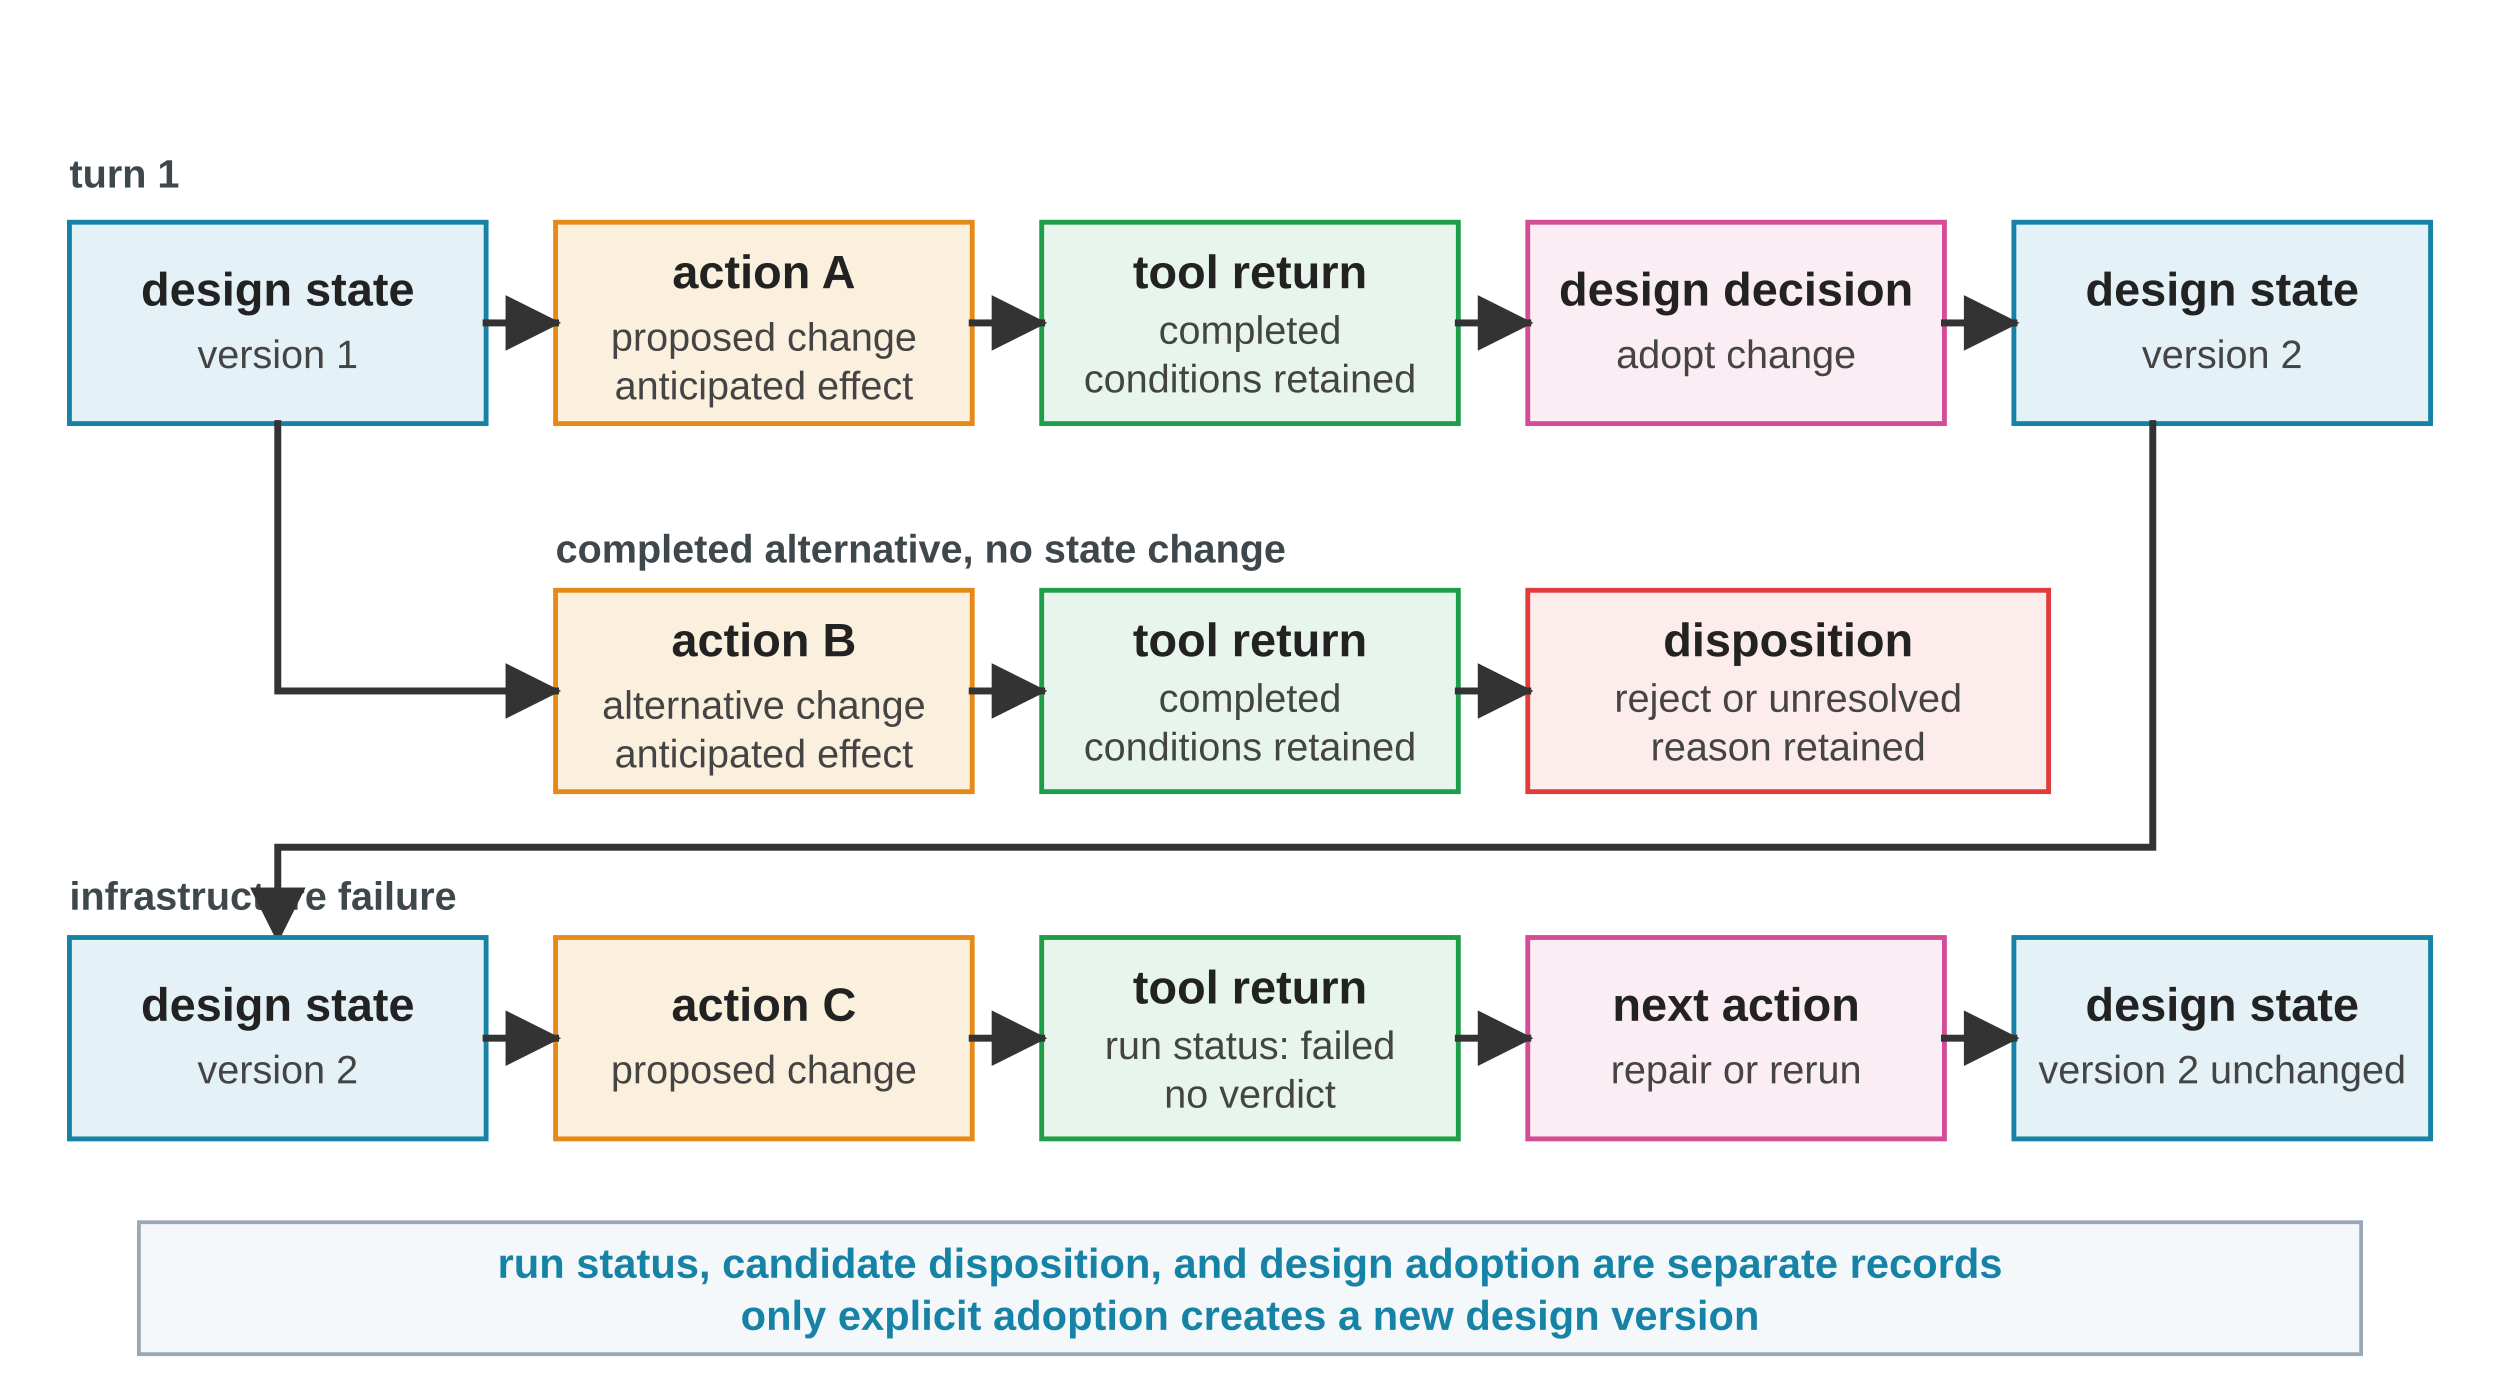
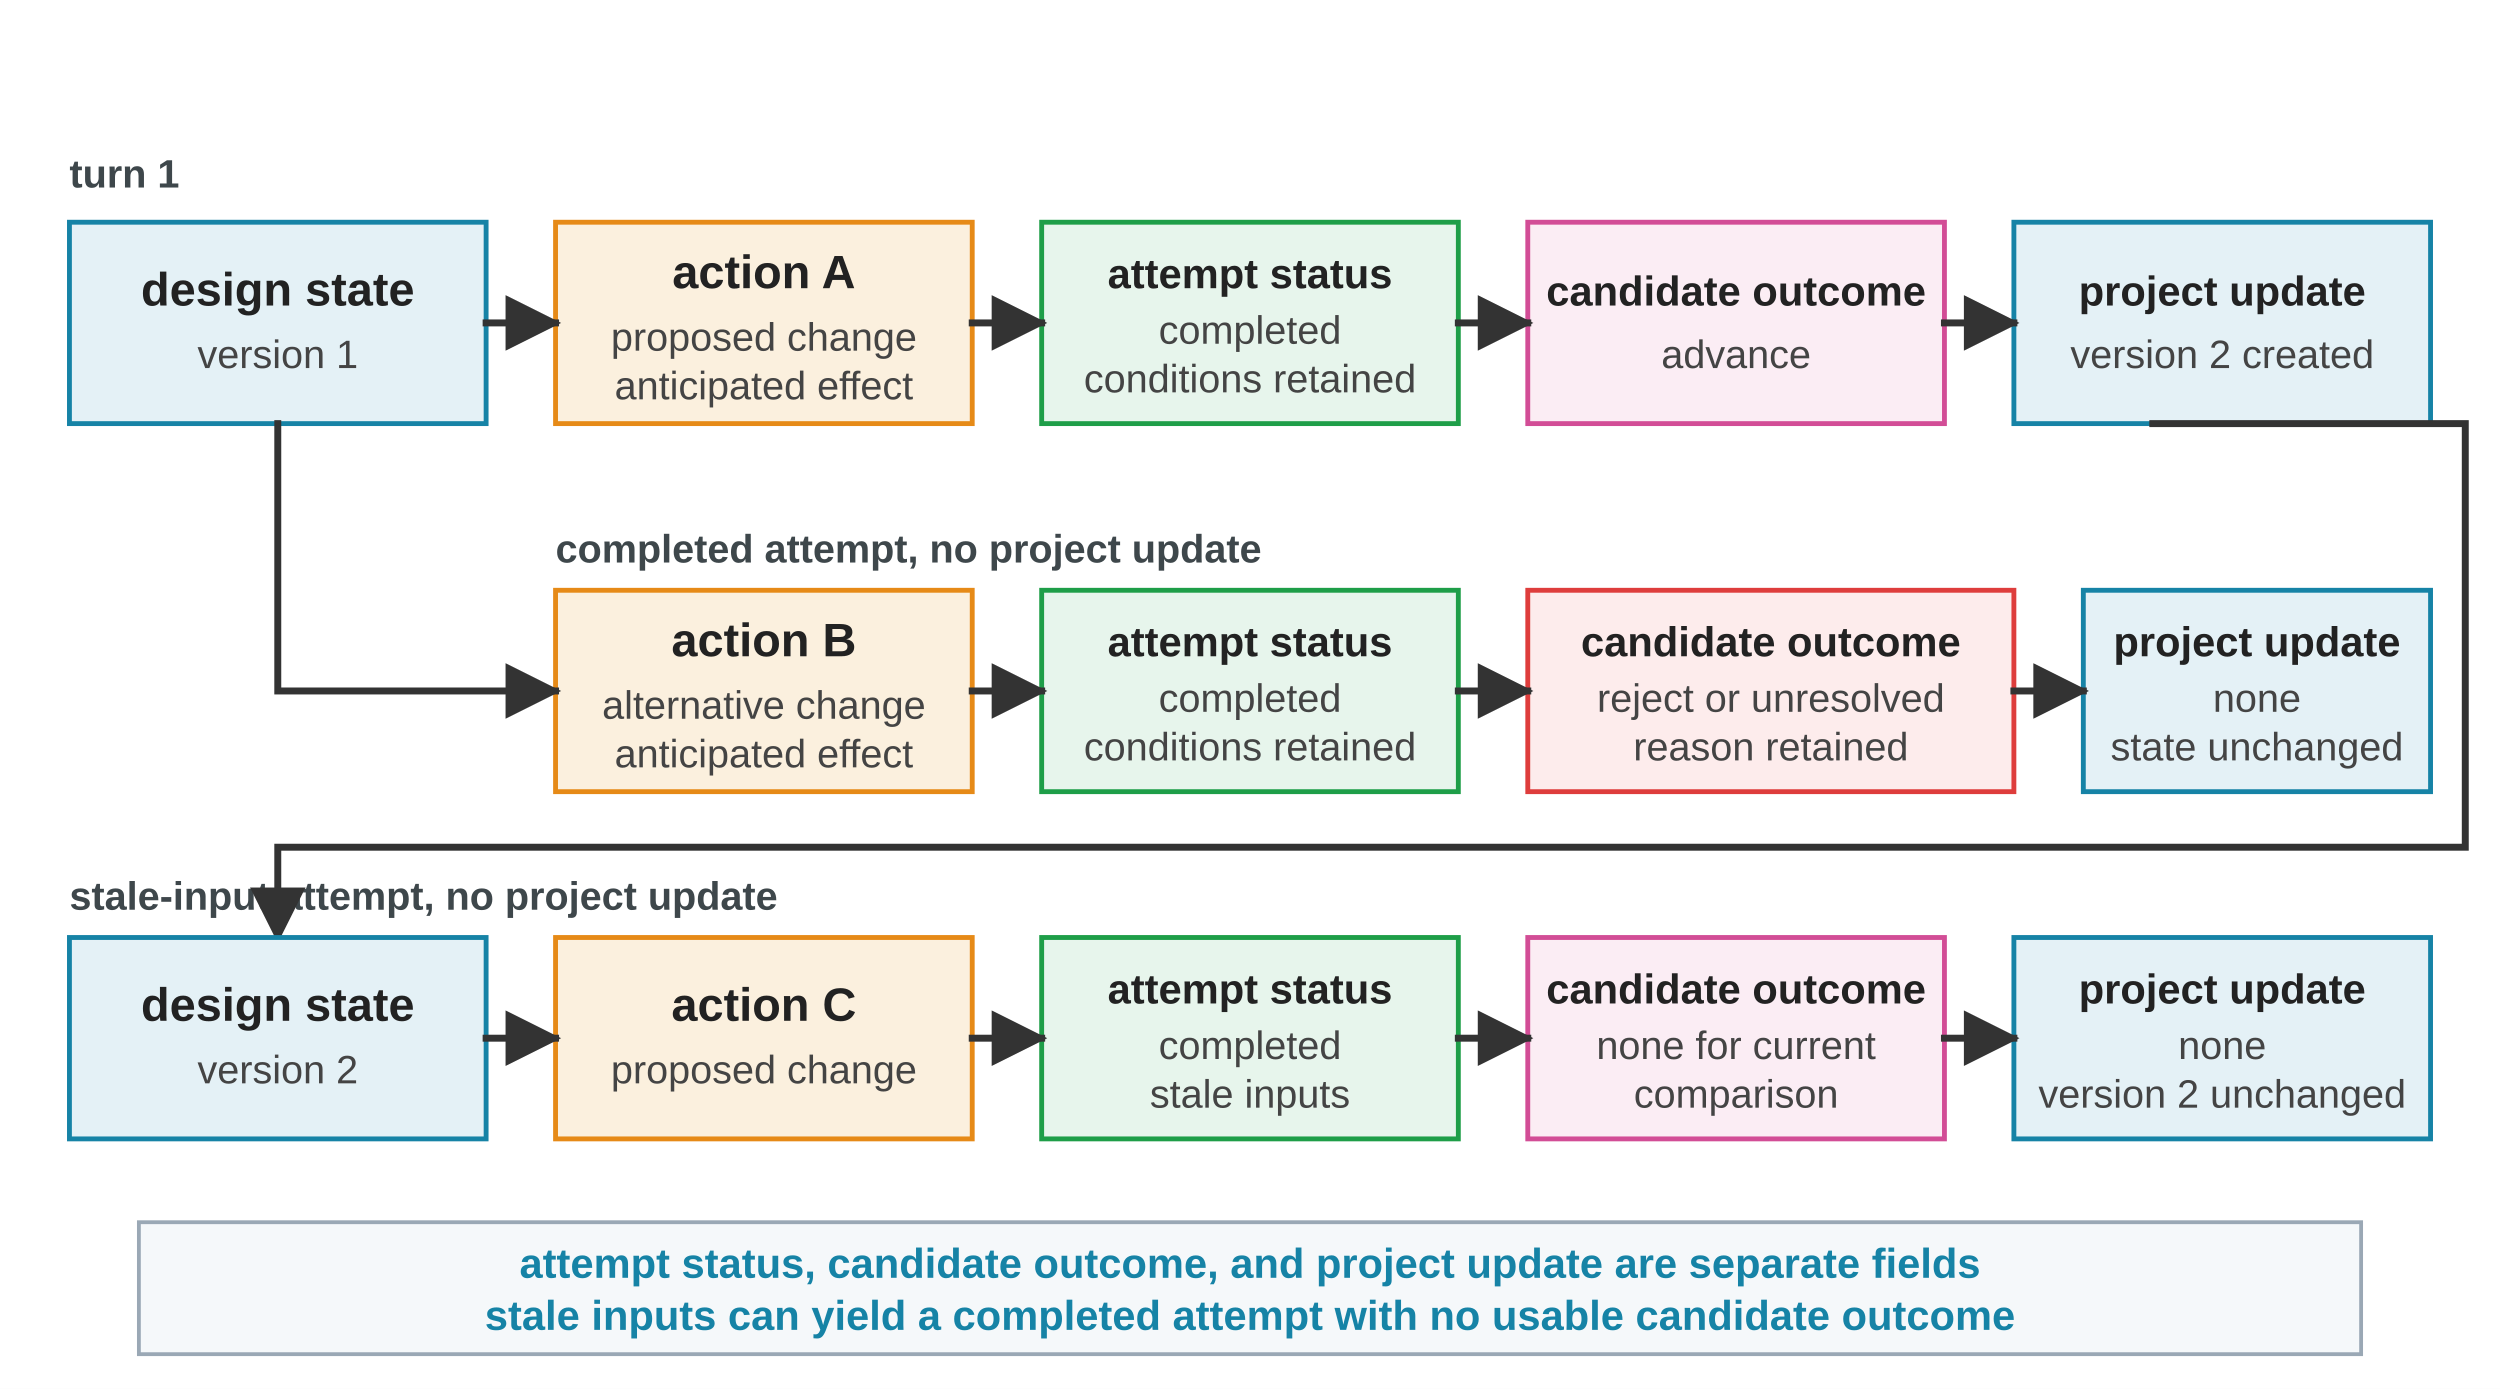
<svg xmlns="http://www.w3.org/2000/svg" viewBox="0 0 720 400" role="img">
  <defs>
    <marker id="arrow" viewBox="0 0 10 10" refX="9" refY="5" markerWidth="8" markerHeight="8" orient="auto">
      <path d="M 0 0 L 10 5 L 0 10 z" fill="#333333" />
    </marker>
    <marker id="arrow-blue" viewBox="0 0 10 10" refX="9" refY="5" markerWidth="8" markerHeight="8" orient="auto">
      <path d="M 0 0 L 10 5 L 0 10 z" fill="#1683A6" />
    </marker>
    <style>
      .font { font-family: Arial, Helvetica, sans-serif; }
      .label { font-size: 13.5px; font-weight: 700; fill: #222222; }
+       .field { font-size: 12px; font-weight: 700; fill: #222222; }
      .small { font-size: 11.4px; fill: #444444; }
      .tag { font-size: 11.4px; font-weight: 700; fill: #3E474B; }
      .note { font-size: 12px; font-weight: 700; fill: #1683A6; }
      .state { fill: #E4F1F6; stroke: #1683A6; stroke-width: 1.4; }
      .action { fill: #FBF0DE; stroke: #E68A17; stroke-width: 1.4; }
      .obs { fill: #E7F5EC; stroke: #1E9E48; stroke-width: 1.4; }
      .dec { fill: #FBEDF4; stroke: #D24D96; stroke-width: 1.4; }
      .rej { fill: #FDECEC; stroke: #DE3D3C; stroke-width: 1.4; }
      .bar { fill: #F5F8FA; stroke: #9AA8B5; stroke-width: 1.1; }
      .arrow { stroke: #333333; stroke-width: 2; fill: none; stroke-linecap: square; }
      .keep { stroke: #1683A6; stroke-width: 1.8; fill: none; stroke-dasharray: 5 4; stroke-linecap: square; }
    </style>
  </defs>
  <rect width="720" height="400" fill="#FFFFFF" />
  <g class="font">
    <text class="tag" x="20" y="54">turn 1</text>
    <rect class="state" x="20" y="64" width="120" height="58" />
    <text class="label" x="80" y="88" text-anchor="middle">design state</text>
    <text class="small" x="80" y="106" text-anchor="middle">version 1</text>
    <rect class="action" x="160" y="64" width="120" height="58" />
    <text class="label" x="220" y="83" text-anchor="middle">action A</text>
    <text class="small" x="220" y="101" text-anchor="middle">proposed change</text>
    <text class="small" x="220" y="115" text-anchor="middle">anticipated effect</text>
    <rect class="obs" x="300" y="64" width="120" height="58" />
-     <text class="label" x="360" y="83" text-anchor="middle">tool return</text>
+     <text class="field" x="360" y="83" text-anchor="middle">attempt status</text>
    <text class="small" x="360" y="99" text-anchor="middle">completed</text>
    <text class="small" x="360" y="113" text-anchor="middle">conditions retained</text>
    <rect class="dec" x="440" y="64" width="120" height="58" />
-     <text class="label" x="500" y="88" text-anchor="middle">design decision</text>
-     <text class="small" x="500" y="106" text-anchor="middle">adopt change</text>
+     <text class="field" x="500" y="88" text-anchor="middle">candidate outcome</text>
+     <text class="small" x="500" y="106" text-anchor="middle">advance</text>
    <rect class="state" x="580" y="64" width="120" height="58" />
-     <text class="label" x="640" y="88" text-anchor="middle">design state</text>
-     <text class="small" x="640" y="106" text-anchor="middle">version 2</text>
+     <text class="field" x="640" y="88" text-anchor="middle">project update</text>
+     <text class="small" x="640" y="106" text-anchor="middle">version 2 created</text>
    <line class="arrow" x1="140" y1="93" x2="160" y2="93" marker-end="url(#arrow)" />
    <line class="arrow" x1="280" y1="93" x2="300" y2="93" marker-end="url(#arrow)" />
    <line class="arrow" x1="420" y1="93" x2="440" y2="93" marker-end="url(#arrow)" />
    <line class="arrow" x1="560" y1="93" x2="580" y2="93" marker-end="url(#arrow)" />
-     <text class="tag" x="160" y="162">completed alternative, no state change</text>
+     <text class="tag" x="160" y="162">completed attempt, no project update</text>
    <rect class="action" x="160" y="170" width="120" height="58" />
    <text class="label" x="220" y="189" text-anchor="middle">action B</text>
    <text class="small" x="220" y="207" text-anchor="middle">alternative change</text>
    <text class="small" x="220" y="221" text-anchor="middle">anticipated effect</text>
    <rect class="obs" x="300" y="170" width="120" height="58" />
-     <text class="label" x="360" y="189" text-anchor="middle">tool return</text>
+     <text class="field" x="360" y="189" text-anchor="middle">attempt status</text>
    <text class="small" x="360" y="205" text-anchor="middle">completed</text>
    <text class="small" x="360" y="219" text-anchor="middle">conditions retained</text>
-     <rect class="rej" x="440" y="170" width="150" height="58" />
-     <text class="label" x="515" y="189" text-anchor="middle">disposition</text>
-     <text class="small" x="515" y="205" text-anchor="middle">reject or unresolved</text>
-     <text class="small" x="515" y="219" text-anchor="middle">reason retained</text>
+     <rect class="rej" x="440" y="170" width="140" height="58" />
+     <text class="field" x="510" y="189" text-anchor="middle">candidate outcome</text>
+     <text class="small" x="510" y="205" text-anchor="middle">reject or unresolved</text>
+     <text class="small" x="510" y="219" text-anchor="middle">reason retained</text>
+     <rect class="state" x="600" y="170" width="100" height="58" />
+     <text class="field" x="650" y="189" text-anchor="middle">project update</text>
+     <text class="small" x="650" y="205" text-anchor="middle">none</text>
+     <text class="small" x="650" y="219" text-anchor="middle">state unchanged</text>
    <path class="arrow" d="M 80 122 L 80 199 L 160 199" marker-end="url(#arrow)" />
    <line class="arrow" x1="280" y1="199" x2="300" y2="199" marker-end="url(#arrow)" />
    <line class="arrow" x1="420" y1="199" x2="440" y2="199" marker-end="url(#arrow)" />
-     <text class="tag" x="20" y="262">infrastructure failure</text>
-     <path class="arrow" d="M 620 122 L 620 244 L 80 244 L 80 270" marker-end="url(#arrow)" />
+     <line class="arrow" x1="580" y1="199" x2="600" y2="199" marker-end="url(#arrow)" />
+     <text class="tag" x="20" y="262">stale-input attempt, no project update</text>
+     <path class="arrow" d="M 620 122 L 710 122 L 710 244 L 80 244 L 80 270" marker-end="url(#arrow)" />
    <rect class="state" x="20" y="270" width="120" height="58" />
    <text class="label" x="80" y="294" text-anchor="middle">design state</text>
    <text class="small" x="80" y="312" text-anchor="middle">version 2</text>
    <rect class="action" x="160" y="270" width="120" height="58" />
    <text class="label" x="220" y="294" text-anchor="middle">action C</text>
    <text class="small" x="220" y="312" text-anchor="middle">proposed change</text>
    <rect class="obs" x="300" y="270" width="120" height="58" />
-     <text class="label" x="360" y="289" text-anchor="middle">tool return</text>
-     <text class="small" x="360" y="305" text-anchor="middle">run status: failed</text>
-     <text class="small" x="360" y="319" text-anchor="middle">no verdict</text>
+     <text class="field" x="360" y="289" text-anchor="middle">attempt status</text>
+     <text class="small" x="360" y="305" text-anchor="middle">completed</text>
+     <text class="small" x="360" y="319" text-anchor="middle">stale inputs</text>
    <rect class="dec" x="440" y="270" width="120" height="58" />
-     <text class="label" x="500" y="294" text-anchor="middle">next action</text>
-     <text class="small" x="500" y="312" text-anchor="middle">repair or rerun</text>
+     <text class="field" x="500" y="289" text-anchor="middle">candidate outcome</text>
+     <text class="small" x="500" y="305" text-anchor="middle">none for current</text>
+     <text class="small" x="500" y="319" text-anchor="middle">comparison</text>
    <rect class="state" x="580" y="270" width="120" height="58" />
-     <text class="label" x="640" y="294" text-anchor="middle">design state</text>
-     <text class="small" x="640" y="312" text-anchor="middle">version 2 unchanged</text>
+     <text class="field" x="640" y="289" text-anchor="middle">project update</text>
+     <text class="small" x="640" y="305" text-anchor="middle">none</text>
+     <text class="small" x="640" y="319" text-anchor="middle">version 2 unchanged</text>
    <line class="arrow" x1="140" y1="299" x2="160" y2="299" marker-end="url(#arrow)" />
    <line class="arrow" x1="280" y1="299" x2="300" y2="299" marker-end="url(#arrow)" />
    <line class="arrow" x1="420" y1="299" x2="440" y2="299" marker-end="url(#arrow)" />
    <line class="arrow" x1="560" y1="299" x2="580" y2="299" marker-end="url(#arrow)" />
    <rect class="bar" x="40" y="352" width="640" height="38" />
-     <text class="note" x="360" y="368" text-anchor="middle">run status, candidate disposition, and design adoption are separate records</text>
-     <text class="note" x="360" y="383" text-anchor="middle">only explicit adoption creates a new design version</text>
+     <text class="note" x="360" y="368" text-anchor="middle">attempt status, candidate outcome, and project update are separate fields</text>
+     <text class="note" x="360" y="383" text-anchor="middle">stale inputs can yield a completed attempt with no usable candidate outcome</text>
  </g>
</svg>
